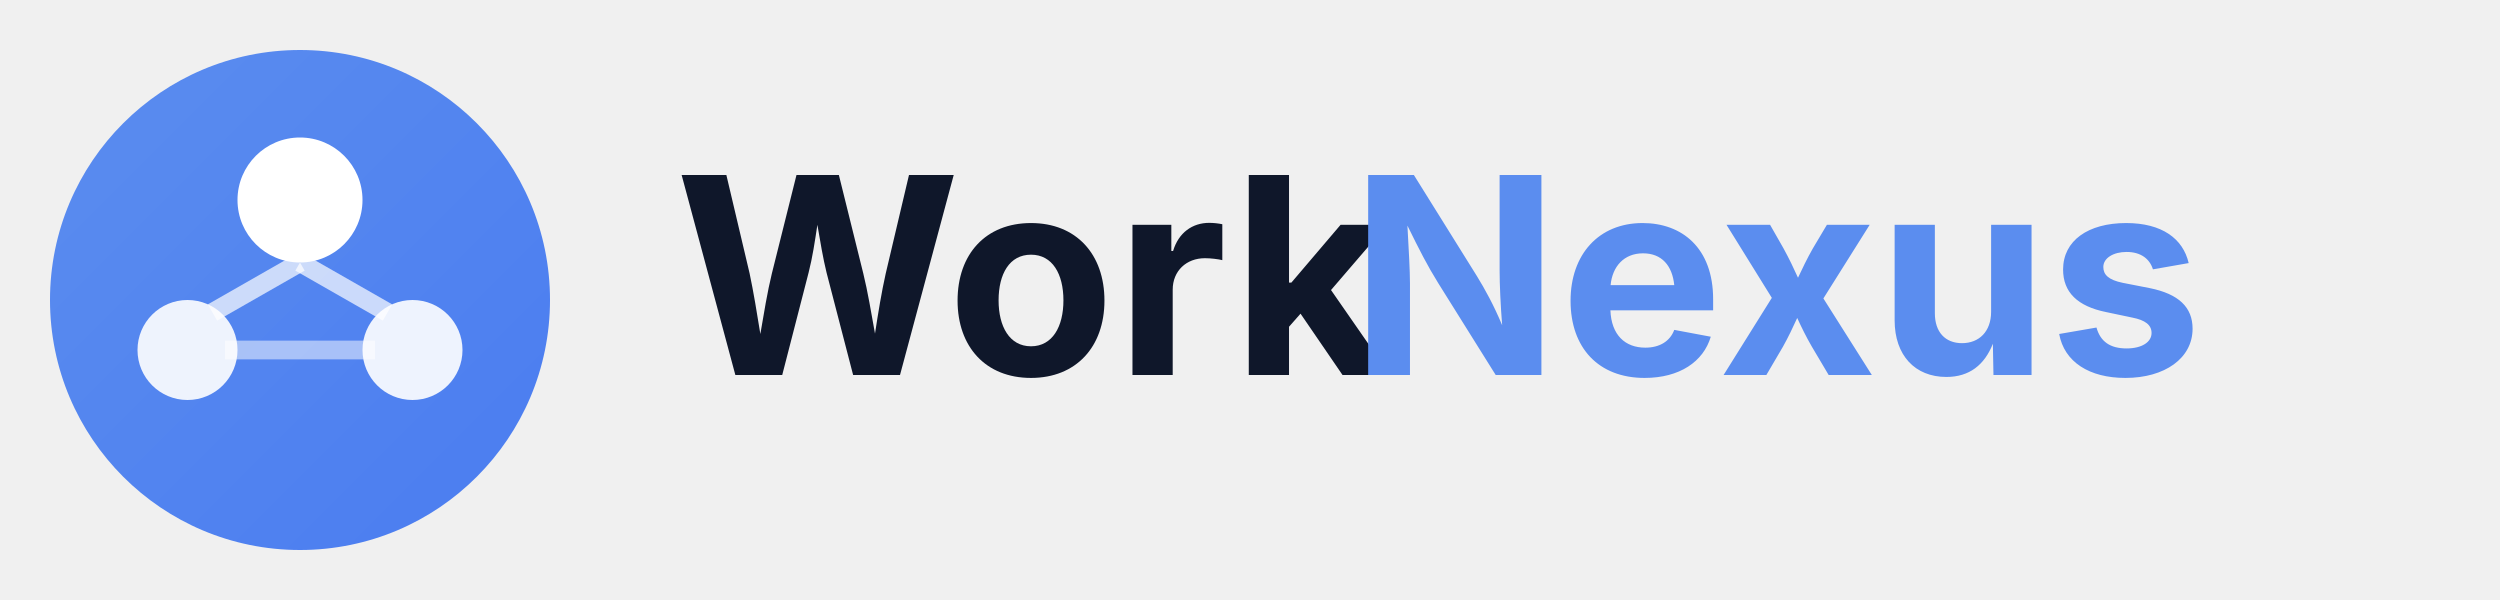
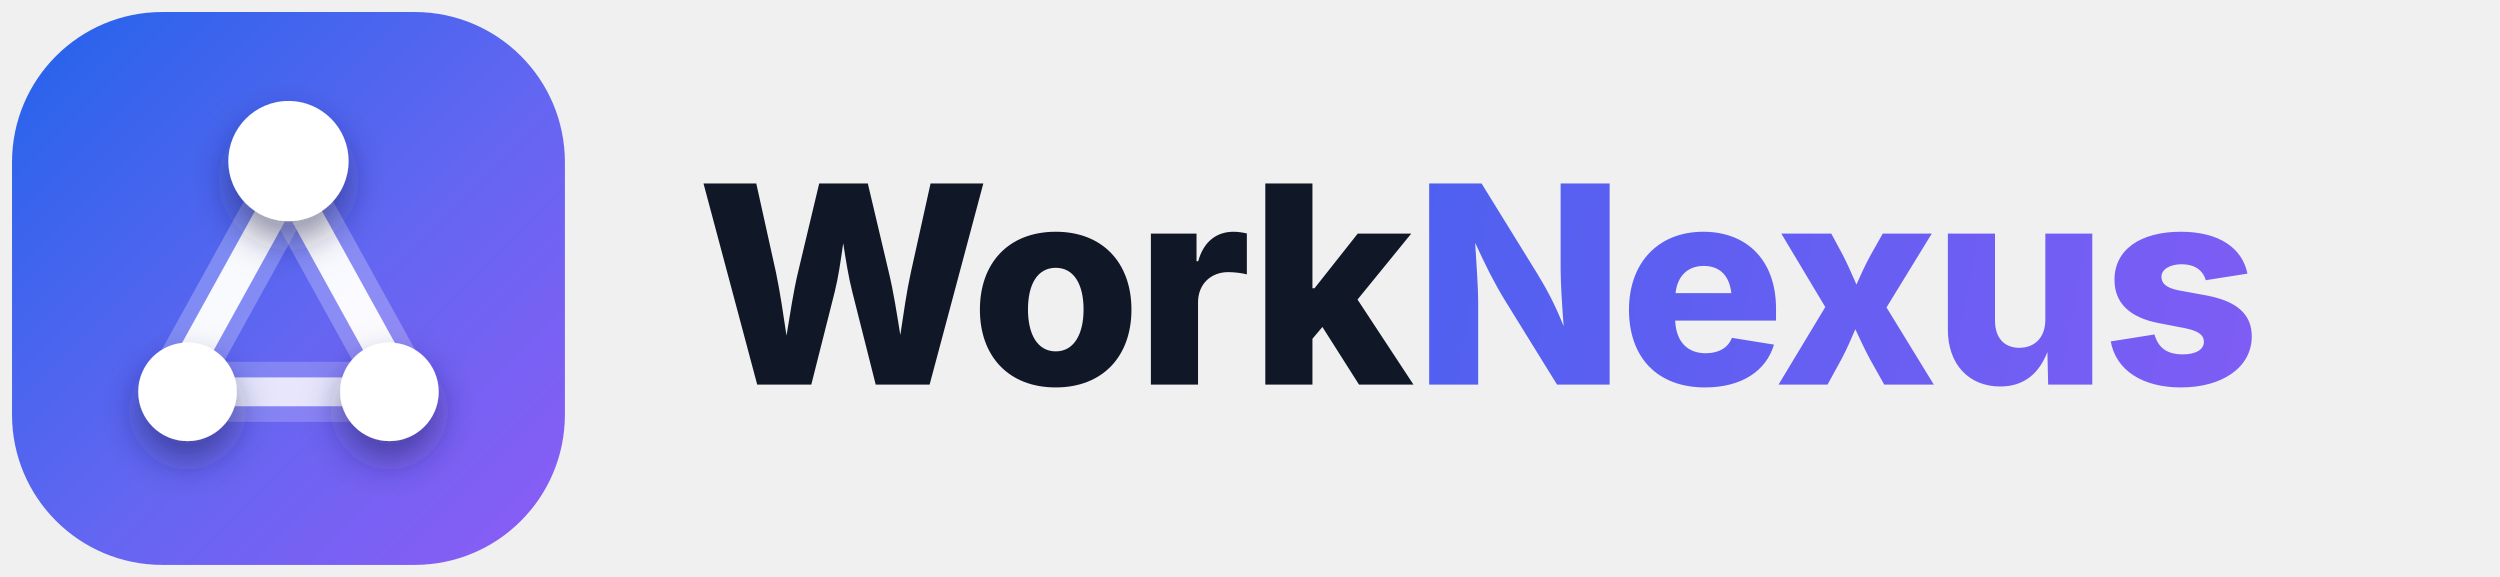
- <svg xmlns="http://www.w3.org/2000/svg" viewBox="0 0 200 48" fill="none">
+ <svg xmlns="http://www.w3.org/2000/svg" viewBox="0 0 208 48" role="img" aria-label="WorkNexus">
  <defs>
-     <linearGradient id="grad" x1="0%" y1="0%" x2="100%" y2="100%">
-       <stop offset="0%" style="stop-color:#5B8DEF" />
-       <stop offset="100%" style="stop-color:#4A7CF0" />
+     <linearGradient id="wnLockBg" x1="2" y1="2" x2="46" y2="46" gradientUnits="userSpaceOnUse">
+       <stop offset="0" stop-color="#2563eb" />
+       <stop offset="0.55" stop-color="#6366f1" />
+       <stop offset="1" stop-color="#8b5cf6" />
    </linearGradient>
+     <linearGradient id="wnLockText" x1="56" y1="10" x2="206" y2="38" gradientUnits="userSpaceOnUse">
+       <stop offset="0" stop-color="#2563eb" />
+       <stop offset="1" stop-color="#8b5cf6" />
+     </linearGradient>
+     <filter id="wnLockShadow" x="-60%" y="-60%" width="220%" height="220%">
+       <feDropShadow dx="0" dy="1.6" stdDeviation="1.5" flood-color="#1e1b4b" flood-opacity="0.5" />
+     </filter>
  </defs>
-   <circle cx="24" cy="24" r="20" fill="url(#grad)" />
-   <circle cx="24" cy="16" r="5" fill="#fff" />
-   <circle cx="15" cy="28" r="4" fill="#fff" opacity="0.9" />
-   <circle cx="33" cy="28" r="4" fill="#fff" opacity="0.9" />
-   <line x1="24" y1="21" x2="17" y2="25" stroke="#fff" stroke-width="1.5" opacity="0.7" />
-   <line x1="24" y1="21" x2="31" y2="25" stroke="#fff" stroke-width="1.5" opacity="0.7" />
-   <line x1="18" y1="28" x2="30" y2="28" stroke="#fff" stroke-width="1.5" opacity="0.5" />
-   <text x="54" y="30" font-family="Inter, Segoe UI, sans-serif" font-size="22" font-weight="700" fill="var(--text, #0f172a)">Work</text>
-   <text x="108" y="30" font-family="Inter, Segoe UI, sans-serif" font-size="22" font-weight="700" fill="#5B8DEF">Nexus</text>
+   <rect x="1" y="1" width="46" height="46" rx="12.5" fill="url(#wnLockBg)" />
+   <g stroke="#ffffff" stroke-linecap="round" fill="none">
+     <path d="M24 15.2 15.6 30.4" stroke-width="5" opacity="0.25" />
+     <path d="M24 15.2 32.4 30.4" stroke-width="5" opacity="0.25" />
+     <path d="M16.8 32.6h14.4" stroke-width="5" opacity="0.2" />
+     <path d="M24 15.2 15.6 30.4" stroke-width="2.6" opacity="0.95" />
+     <path d="M24 15.2 32.4 30.4" stroke-width="2.6" opacity="0.95" />
+     <path d="M16.8 32.6h14.4" stroke-width="2.4" opacity="0.8" />
+   </g>
+   <g filter="url(#wnLockShadow)">
+     <circle cx="15.6" cy="32.6" r="4.1" fill="#ffffff" />
+     <circle cx="32.4" cy="32.6" r="4.1" fill="#ffffff" />
+     <circle cx="24" cy="13.4" r="5" fill="#ffffff" />
+   </g>
+   <text x="58" y="32" font-family="Inter, 'Segoe UI', Arial, sans-serif" font-size="23" font-weight="800" letter-spacing="-0.5" fill="#101828">Work<tspan fill="url(#wnLockText)">Nexus</tspan>
+   </text>
</svg>
